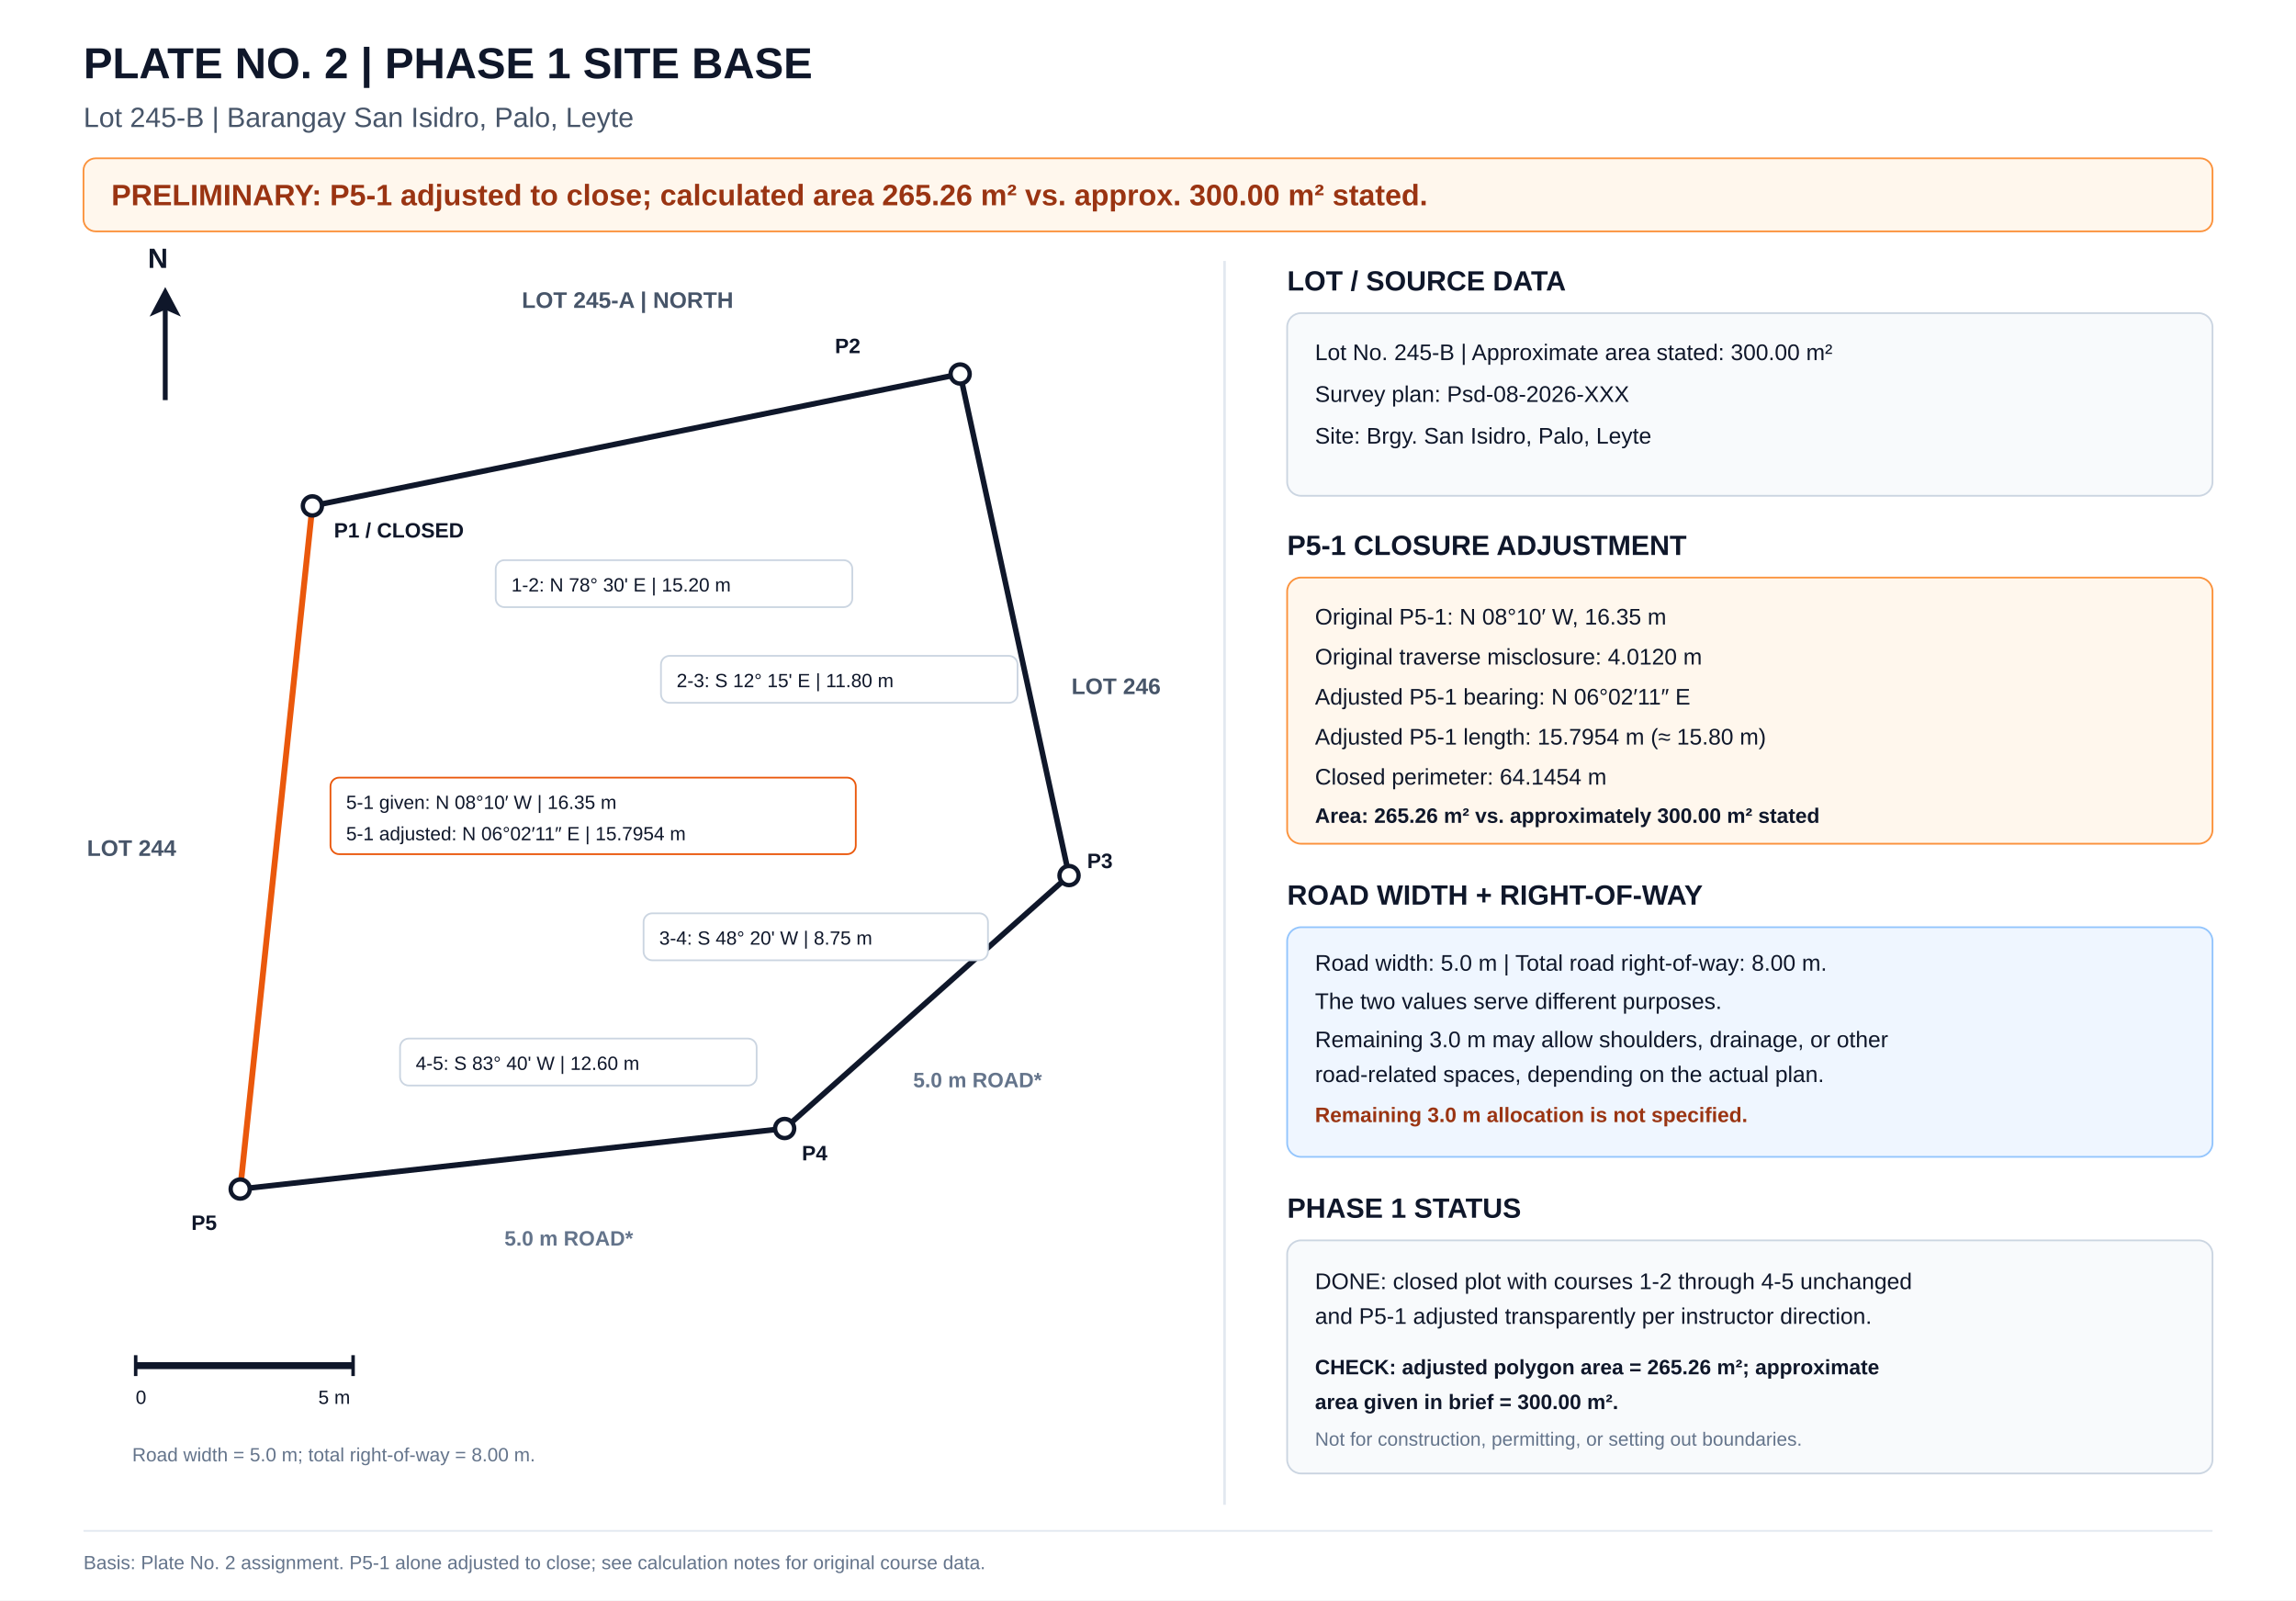
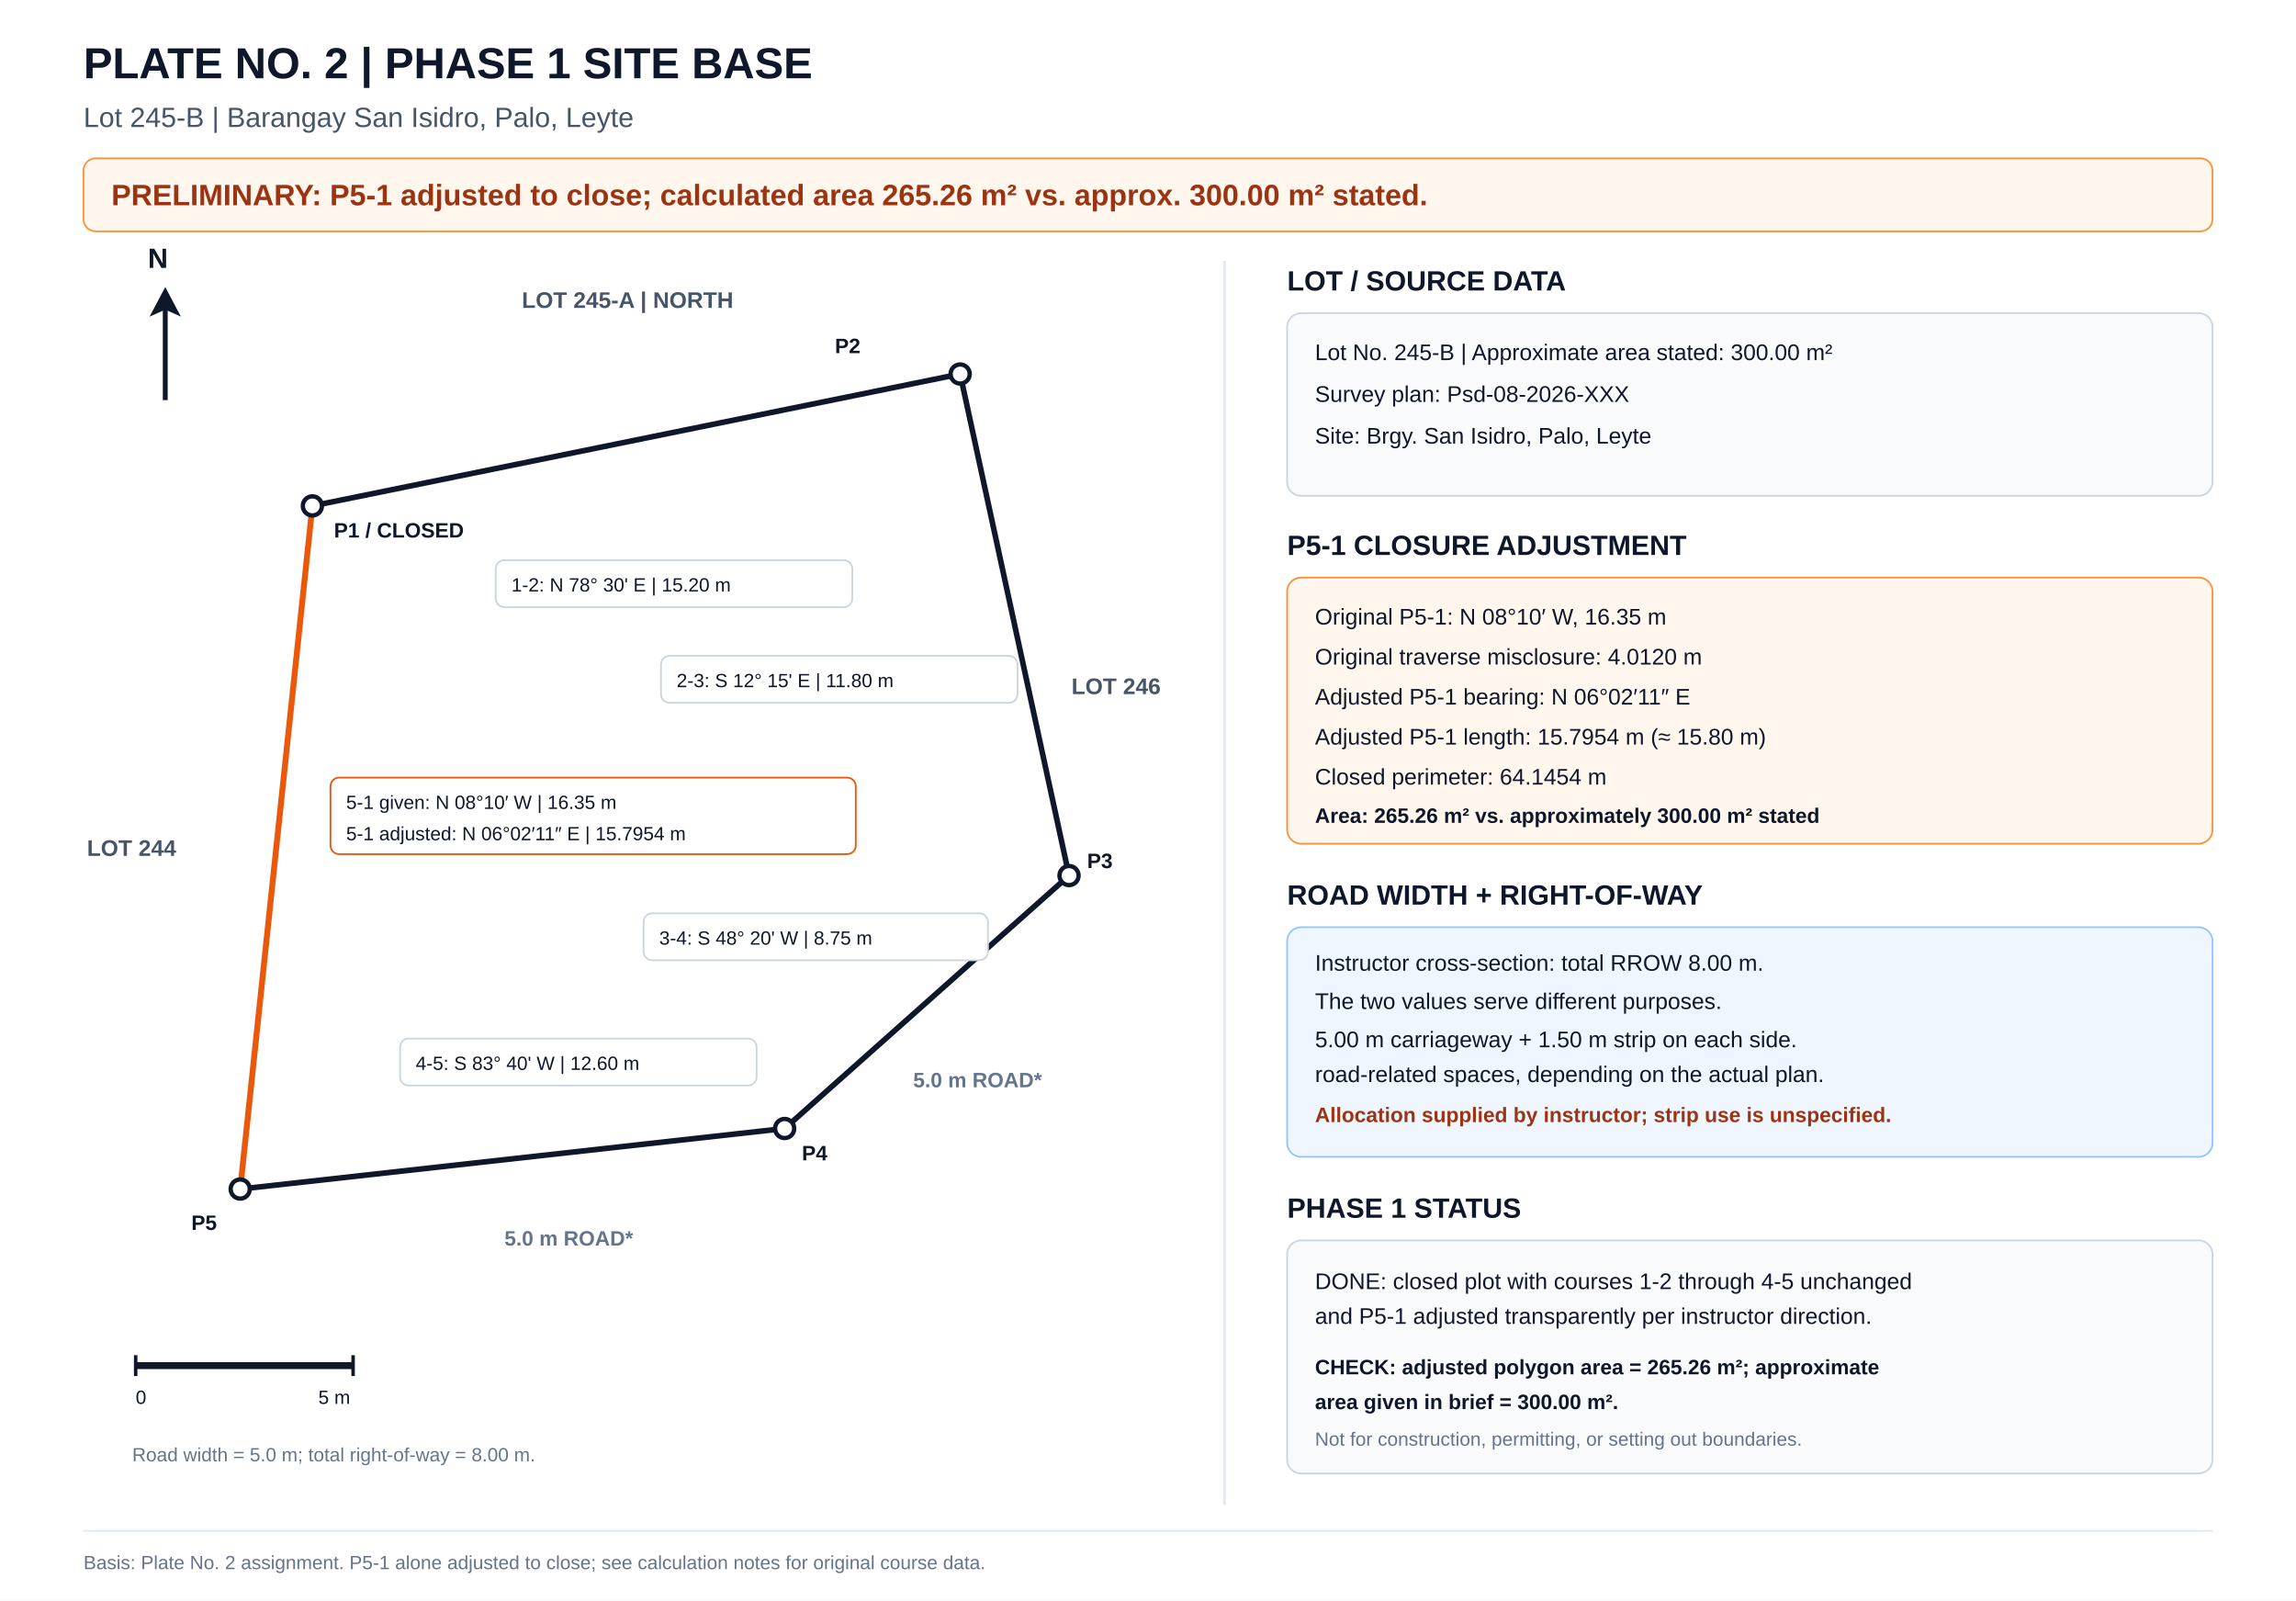
<svg xmlns="http://www.w3.org/2000/svg" width="1320" height="920" viewBox="0 0 1320 920">
  <style>
 text{font-family:Arial,Helvetica,sans-serif;fill:#0f172a}
 .title{font-size:25px;font-weight:700}.subtitle{font-size:16px;fill:#475569}
 .heading{font-size:16px;font-weight:700}.small{font-size:13px}.tiny{font-size:11px}
 .course{font-size:11px;fill:#334155}.neighbor{font-size:13px;font-weight:700;fill:#475569}
 .warning{font-size:17px;font-weight:700;fill:#9a3412}.alert{font-size:12px;font-weight:700;fill:#991b1b}
 .point{font-size:12px;font-weight:700}.note{font-size:12px;fill:#64748b}
</style>
  <rect width="1320" height="920" fill="#fff" />
  <text class="title" x="48" y="45">PLATE NO. 2 | PHASE 1 SITE BASE</text>
  <text class="subtitle" x="48" y="73">Lot 245-B | Barangay San Isidro, Palo, Leyte</text>
  <rect x="48" y="91" width="1224" height="42" rx="7" fill="#fff7ed" stroke="#fb923c" />
  <text class="warning" x="64" y="118">PRELIMINARY: P5-1 adjusted to close; calculated area 265.26 m² vs. approx. 300.00 m² stated.</text>
  <line x1="704" y1="150" x2="704" y2="865" stroke="#e2e8f0" stroke-width="1.5" />
  <text class="neighbor" x="300" y="177">LOT 245-A | NORTH</text>
  <text class="neighbor" x="616" y="399">LOT 246</text>
  <text class="neighbor" x="50" y="492">LOT 244</text>
  <text class="neighbor" x="525" y="625" style="fill:#64748b;font-size:12px">5.0 m ROAD*</text>
  <text class="neighbor" x="290" y="716" style="fill:#64748b;font-size:12px">5.0 m ROAD*</text>
  <g fill="none" stroke="#0f172a" stroke-width="3.2" stroke-linecap="round">
    <path d="M179.6 290.8 L552 215 L614.6 503.3 L451.1 648.7 L138.1 683.5" />
  </g>
  <line x1="138.1" y1="683.5" x2="179.6" y2="290.8" stroke="#ea580c" stroke-width="3.4" stroke-linecap="round" />
  <g fill="#fff" stroke-width="2.5">
    <circle cx="179.6" cy="290.8" r="5.5" stroke="#0f172a" />
    <circle cx="552" cy="215" r="5.5" stroke="#0f172a" />
    <circle cx="614.6" cy="503.3" r="5.5" stroke="#0f172a" />
    <circle cx="451.1" cy="648.7" r="5.5" stroke="#0f172a" />
    <circle cx="138.1" cy="683.5" r="5.5" stroke="#0f172a" />
  </g>
  <g class="point">
    <text x="192" y="309">P1 / CLOSED</text>
    <text x="480" y="203">P2</text>
    <text x="625" y="499">P3</text>
    <text x="461" y="667">P4</text>
    <text x="110" y="707">P5</text>
  </g>
  <g class="course">
    <rect x="285" y="322" width="205" height="27" rx="5" fill="#fff" stroke="#cbd5e1" />
    <text x="294" y="340">1-2: N 78° 30' E | 15.20 m</text>
    <rect x="380" y="377" width="205" height="27" rx="5" fill="#fff" stroke="#cbd5e1" />
    <text x="389" y="395">2-3: S 12° 15' E | 11.80 m</text>
    <rect x="370" y="525" width="198" height="27" rx="5" fill="#fff" stroke="#cbd5e1" />
    <text x="379" y="543">3-4: S 48° 20' W | 8.75 m</text>
    <rect x="230" y="597" width="205" height="27" rx="5" fill="#fff" stroke="#cbd5e1" />
    <text x="239" y="615">4-5: S 83° 40' W | 12.60 m</text>
    <rect x="190" y="447" width="302" height="44" rx="5" fill="#fff" stroke="#ea580c" />
    <text x="199" y="465">5-1 given: N 08°10′ W | 16.35 m</text>
    <text x="199" y="483">5-1 adjusted: N 06°02′11″ E | 15.7954 m</text>
  </g>
  <line x1="95" y1="230" x2="95" y2="174" stroke="#0f172a" stroke-width="2.8" />
  <path d="M95 165 L86 182 L95 178 L104 182 Z" fill="#0f172a" />
  <text x="85" y="154" font-size="16" font-weight="700">N</text>
  <line x1="78" y1="785" x2="203" y2="785" stroke="#0f172a" stroke-width="4" />
  <path d="M78 779 V791 M203 779 V791" stroke="#0f172a" stroke-width="2" />
  <text class="tiny" x="78" y="807">0</text>
  <text class="tiny" x="183" y="807">5 m</text>
  <text class="tiny" x="76" y="840" style="fill:#64748b">Road width = 5.0 m; total right-of-way = 8.00 m.</text>
  <text class="heading" x="740" y="167">LOT / SOURCE DATA</text>
  <rect x="740" y="180" width="532" height="105" rx="8" fill="#f8fafc" stroke="#cbd5e1" />
  <text class="small" x="756" y="207">Lot No. 245-B | Approximate area stated: 300.00 m²</text>
  <text class="small" x="756" y="231">Survey plan: Psd-08-2026-XXX</text>
  <text class="small" x="756" y="255">Site: Brgy. San Isidro, Palo, Leyte</text>
  <text class="heading" x="740" y="319">P5-1 CLOSURE ADJUSTMENT</text>
  <rect x="740" y="332" width="532" height="153" rx="8" fill="#fff7ed" stroke="#fb923c" />
  <text class="small" x="756" y="359">Original P5-1: N 08°10′ W, 16.35 m</text>
  <text class="small" x="756" y="382">Original traverse misclosure: 4.0120 m</text>
  <text class="small" x="756" y="405">Adjusted P5-1 bearing: N 06°02′11″ E</text>
  <text class="small" x="756" y="428">Adjusted P5-1 length: 15.7954 m (≈ 15.80 m)</text>
  <text class="small" x="756" y="451">Closed perimeter: 64.1454 m</text>
  <text x="756" y="473" font-size="12" font-weight="700" fill="#9a3412">Area: 265.26 m² vs. approximately 300.00 m² stated</text>
  <text class="heading" x="740" y="520">ROAD WIDTH + RIGHT-OF-WAY</text>
  <rect x="740" y="533" width="532" height="132" rx="8" fill="#eff6ff" stroke="#93c5fd" />
-   <text class="small" x="756" y="558">Road width: 5.0 m | Total road right-of-way: 8.00 m.</text>
+   <text class="small" x="756" y="558">Instructor cross-section: total RROW 8.00 m.</text>
  <text class="small" x="756" y="580">The two values serve different purposes.</text>
-   <text class="small" x="756" y="602">Remaining 3.0 m may allow shoulders, drainage, or other</text>
+   <text class="small" x="756" y="602">5.00 m carriageway + 1.50 m strip on each side.</text>
  <text class="small" x="756" y="622">road-related spaces, depending on the actual plan.</text>
-   <text class="alert" x="756" y="645" style="fill:#9a3412">Remaining 3.0 m allocation is not specified.</text>
+   <text class="alert" x="756" y="645" style="fill:#9a3412">Allocation supplied by instructor; strip use is unspecified.</text>
  <text class="heading" x="740" y="700">PHASE 1 STATUS</text>
  <rect x="740" y="713" width="532" height="134" rx="8" fill="#f8fafc" stroke="#cbd5e1" />
  <text class="small" x="756" y="741">DONE: closed plot with courses 1-2 through 4-5 unchanged</text>
  <text class="small" x="756" y="761">and P5-1 adjusted transparently per instructor direction.</text>
  <text x="756" y="790" font-size="12" font-weight="700" fill="#9a3412">CHECK: adjusted polygon area = 265.26 m²; approximate</text>
  <text x="756" y="810" font-size="12" font-weight="700" fill="#9a3412">area given in brief = 300.00 m².</text>
  <text class="tiny" x="756" y="831" style="fill:#64748b">Not for construction, permitting, or setting out boundaries.</text>
  <line x1="48" y1="880" x2="1272" y2="880" stroke="#e2e8f0" />
  <text class="tiny" x="48" y="902" style="fill:#64748b">Basis: Plate No. 2 assignment. P5-1 alone adjusted to close; see calculation notes for original course data.</text>
</svg>
